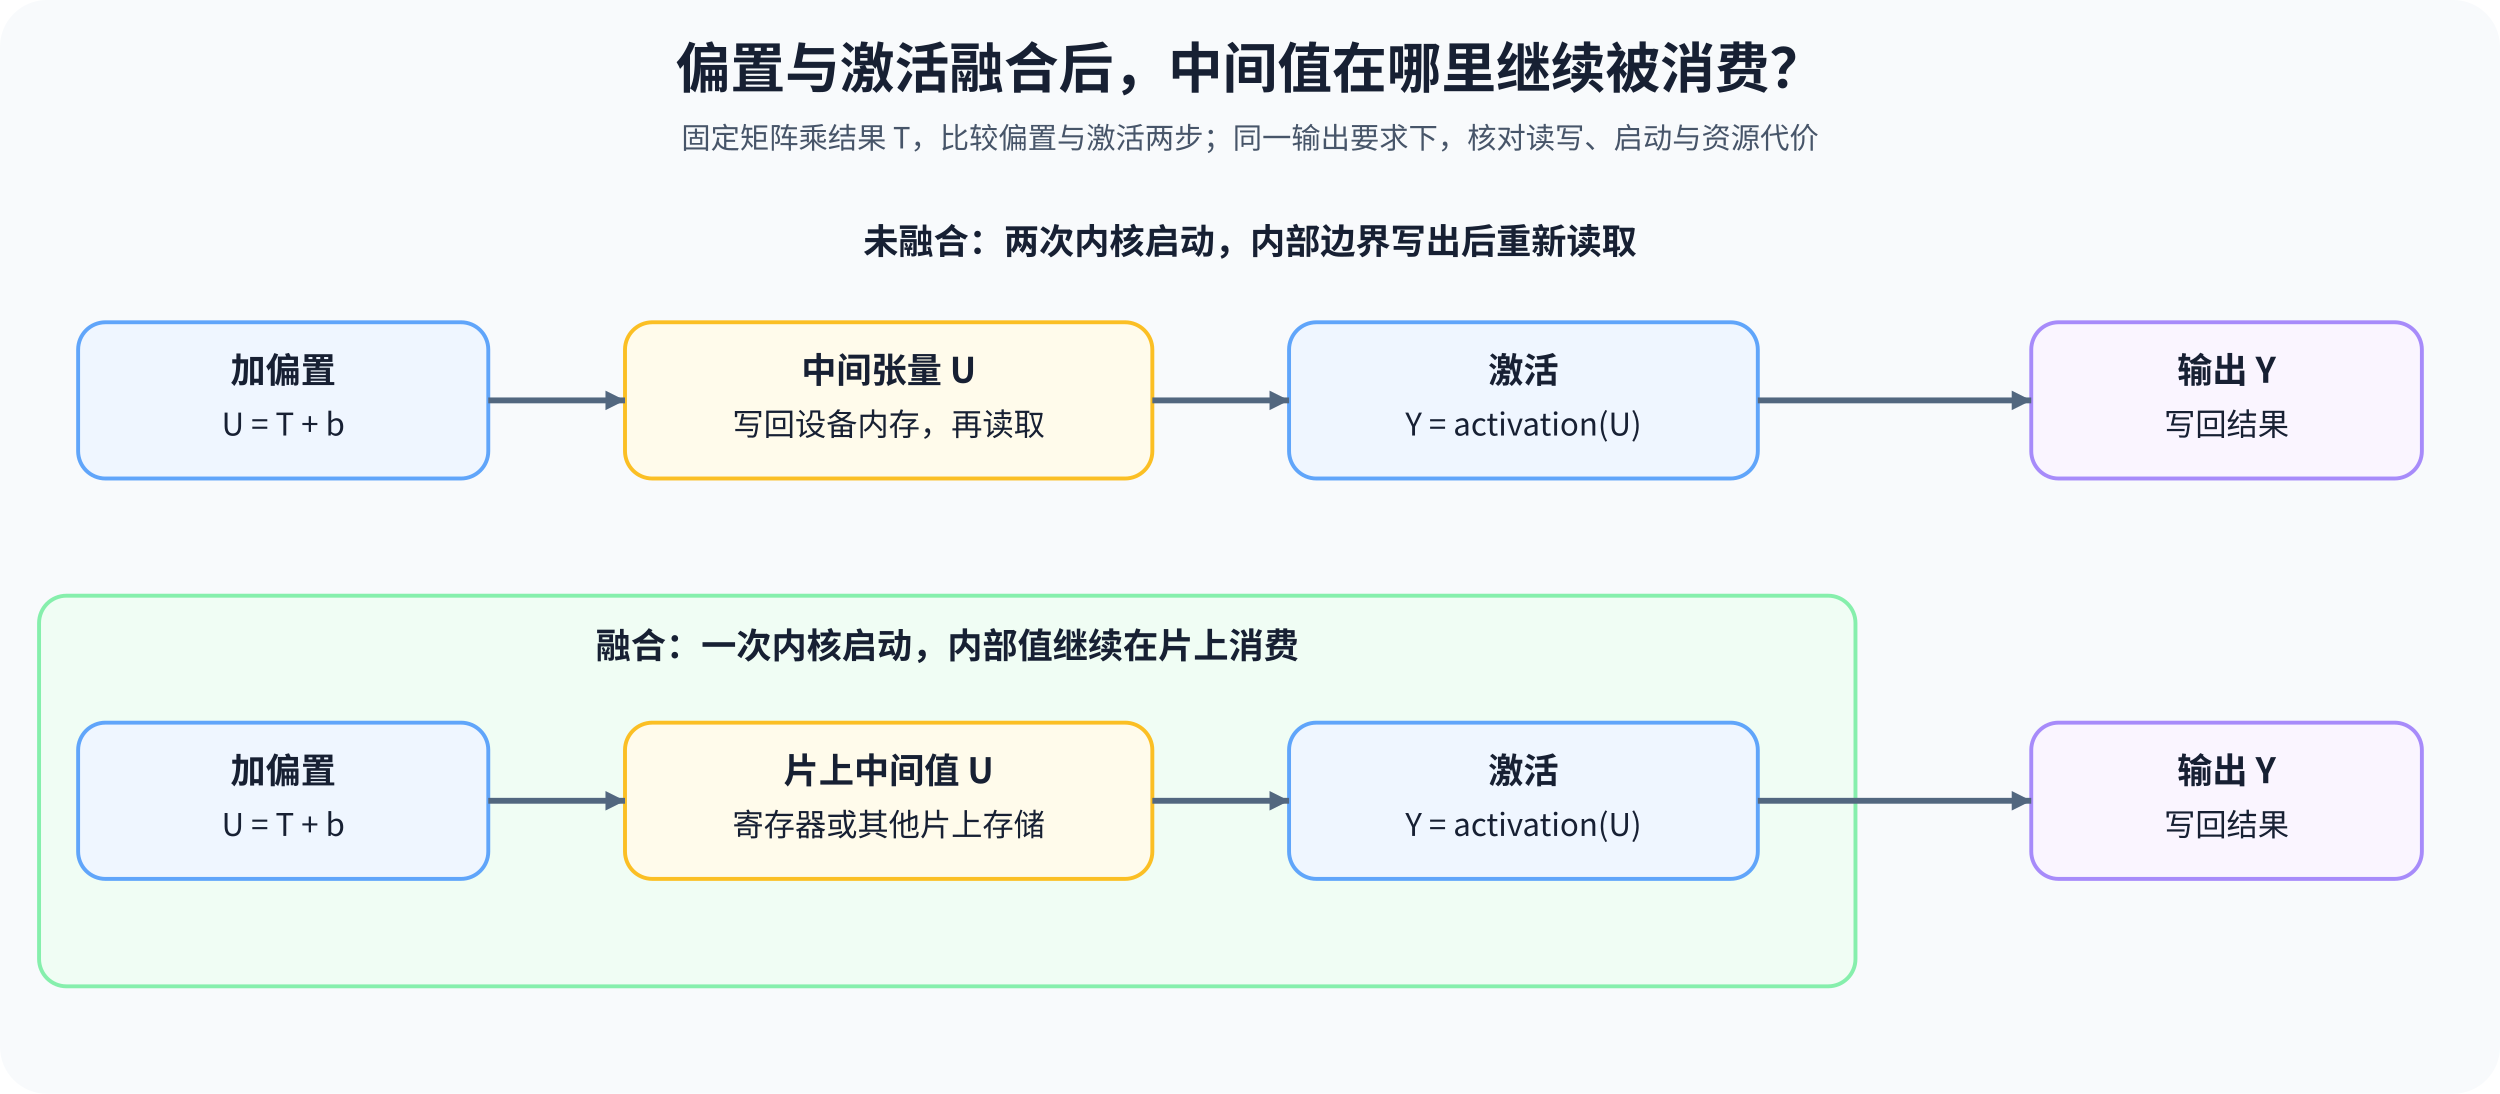
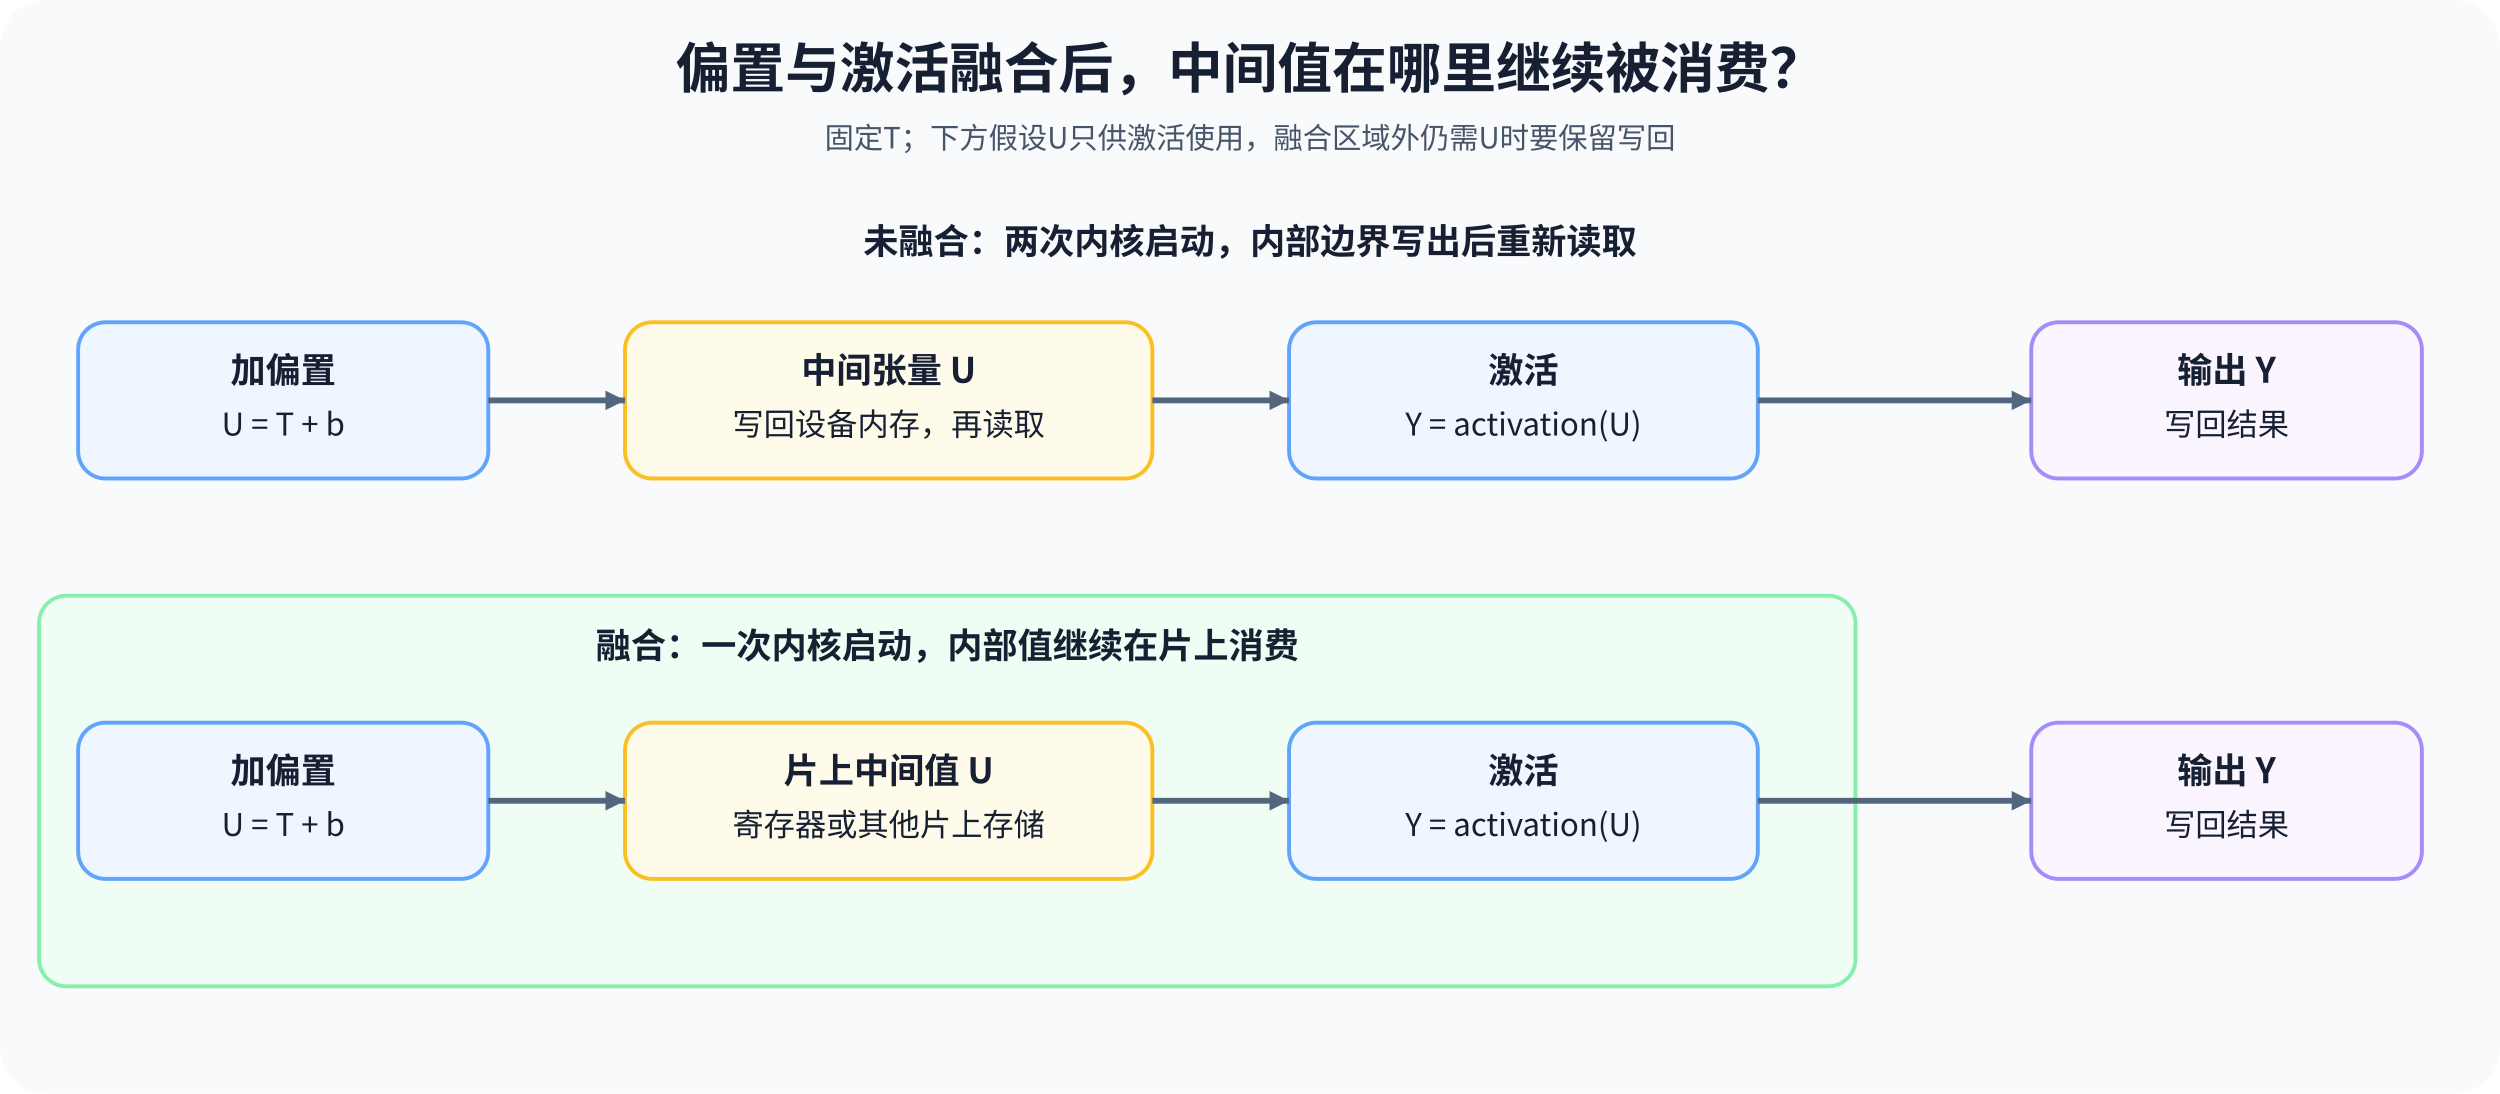
<svg xmlns="http://www.w3.org/2000/svg" width="1280" height="560" viewBox="0 0 1280 560" role="img" aria-labelledby="title desc">
  <defs>
    <marker id="a" markerWidth="10" markerHeight="10" refX="10" refY="5" orient="auto" markerUnits="userSpaceOnUse">
      <path d="M0 0L10 5L0 10Z" fill="#52677f" />
    </marker>
    <style>text{font-family:'Noto Sans CJK SC',sans-serif;fill:#172033}.title{font-size:28px;font-weight:700}.sub{font-size:15px;fill:#475569}.head{font-size:18px;font-weight:700}.body{font-size:16px}.small{font-size:14px;fill:#475569}.edge{stroke:#52677f;stroke-width:3;fill:none;marker-end:url(#a)}</style>
  </defs>
  <rect width="1280" height="560" rx="24" fill="#f8fafc" />
  <text x="640" y="45" text-anchor="middle" class="title">偏置与激活融合后，中间值在哪里继续被消费？</text>
-   <text x="640" y="76" text-anchor="middle" class="sub">固定矩阵乘结果 T，比较偏置与激活两步；同一输出要求下，核对读写、启动与资源代价</text>
+   <text x="640" y="76" text-anchor="middle" class="sub">固定T；下方假设U只供激活使用，融合区域外仍需U时要保留写回</text>
  <text x="640" y="130" text-anchor="middle" class="head">未融合：两次内核启动，内部边界写出后重新读取</text>
  <rect x="40" y="165" width="210" height="80" rx="14" fill="#eff6ff" stroke="#60a5fa" stroke-width="2" />
  <text x="145" y="196" text-anchor="middle" class="head">加偏置</text>
  <text x="145" y="223" text-anchor="middle" class="body">U = T + b</text>
  <rect x="320" y="165" width="270" height="80" rx="14" fill="#fffbeb" stroke="#fbbf24" stroke-width="2" />
  <text x="455" y="196" text-anchor="middle" class="head">中间张量 U</text>
  <text x="455" y="223" text-anchor="middle" class="body">写回设备内存，再读取</text>
  <rect x="660" y="165" width="240" height="80" rx="14" fill="#eff6ff" stroke="#60a5fa" stroke-width="2" />
  <text x="780" y="196" text-anchor="middle" class="head">激活</text>
  <text x="780" y="223" text-anchor="middle" class="body">Y = activation(U)</text>
  <rect x="1040" y="165" width="200" height="80" rx="14" fill="#faf5ff" stroke="#a78bfa" stroke-width="2" />
  <text x="1140" y="196" text-anchor="middle" class="head">输出 Y</text>
  <text x="1140" y="223" text-anchor="middle" class="body">写回结果</text>
  <rect x="20" y="305" width="930" height="200" rx="14" fill="#f0fdf4" stroke="#86efac" stroke-width="2" data-layout-role="panel" />
  <text x="485" y="337" text-anchor="middle" class="head">融合：一次内核启动，内部值继续在片上消费</text>
  <rect x="40" y="370" width="210" height="80" rx="14" fill="#eff6ff" stroke="#60a5fa" stroke-width="2" />
  <text x="145" y="401" text-anchor="middle" class="head">加偏置</text>
  <text x="145" y="428" text-anchor="middle" class="body">U = T + b</text>
  <rect x="320" y="370" width="270" height="80" rx="14" fill="#fffbeb" stroke="#fbbf24" stroke-width="2" />
  <text x="455" y="401" text-anchor="middle" class="head">片上中间值 U</text>
  <text x="455" y="428" text-anchor="middle" class="body">寄存器或其他片上存储</text>
  <rect x="660" y="370" width="240" height="80" rx="14" fill="#eff6ff" stroke="#60a5fa" stroke-width="2" />
  <text x="780" y="401" text-anchor="middle" class="head">激活</text>
  <text x="780" y="428" text-anchor="middle" class="body">Y = activation(U)</text>
  <rect x="1040" y="370" width="200" height="80" rx="14" fill="#faf5ff" stroke="#a78bfa" stroke-width="2" />
  <text x="1140" y="401" text-anchor="middle" class="head">输出 Y</text>
  <text x="1140" y="428" text-anchor="middle" class="body">写回结果</text>
  <path d="M250 205H320" class="edge" />
  <path d="M590 205H660" class="edge" />
  <path d="M900 205H1040" class="edge" />
  <path d="M250 410H320" class="edge" />
  <path d="M590 410H660" class="edge" />
  <path d="M900 410H1040" class="edge" />
</svg>
